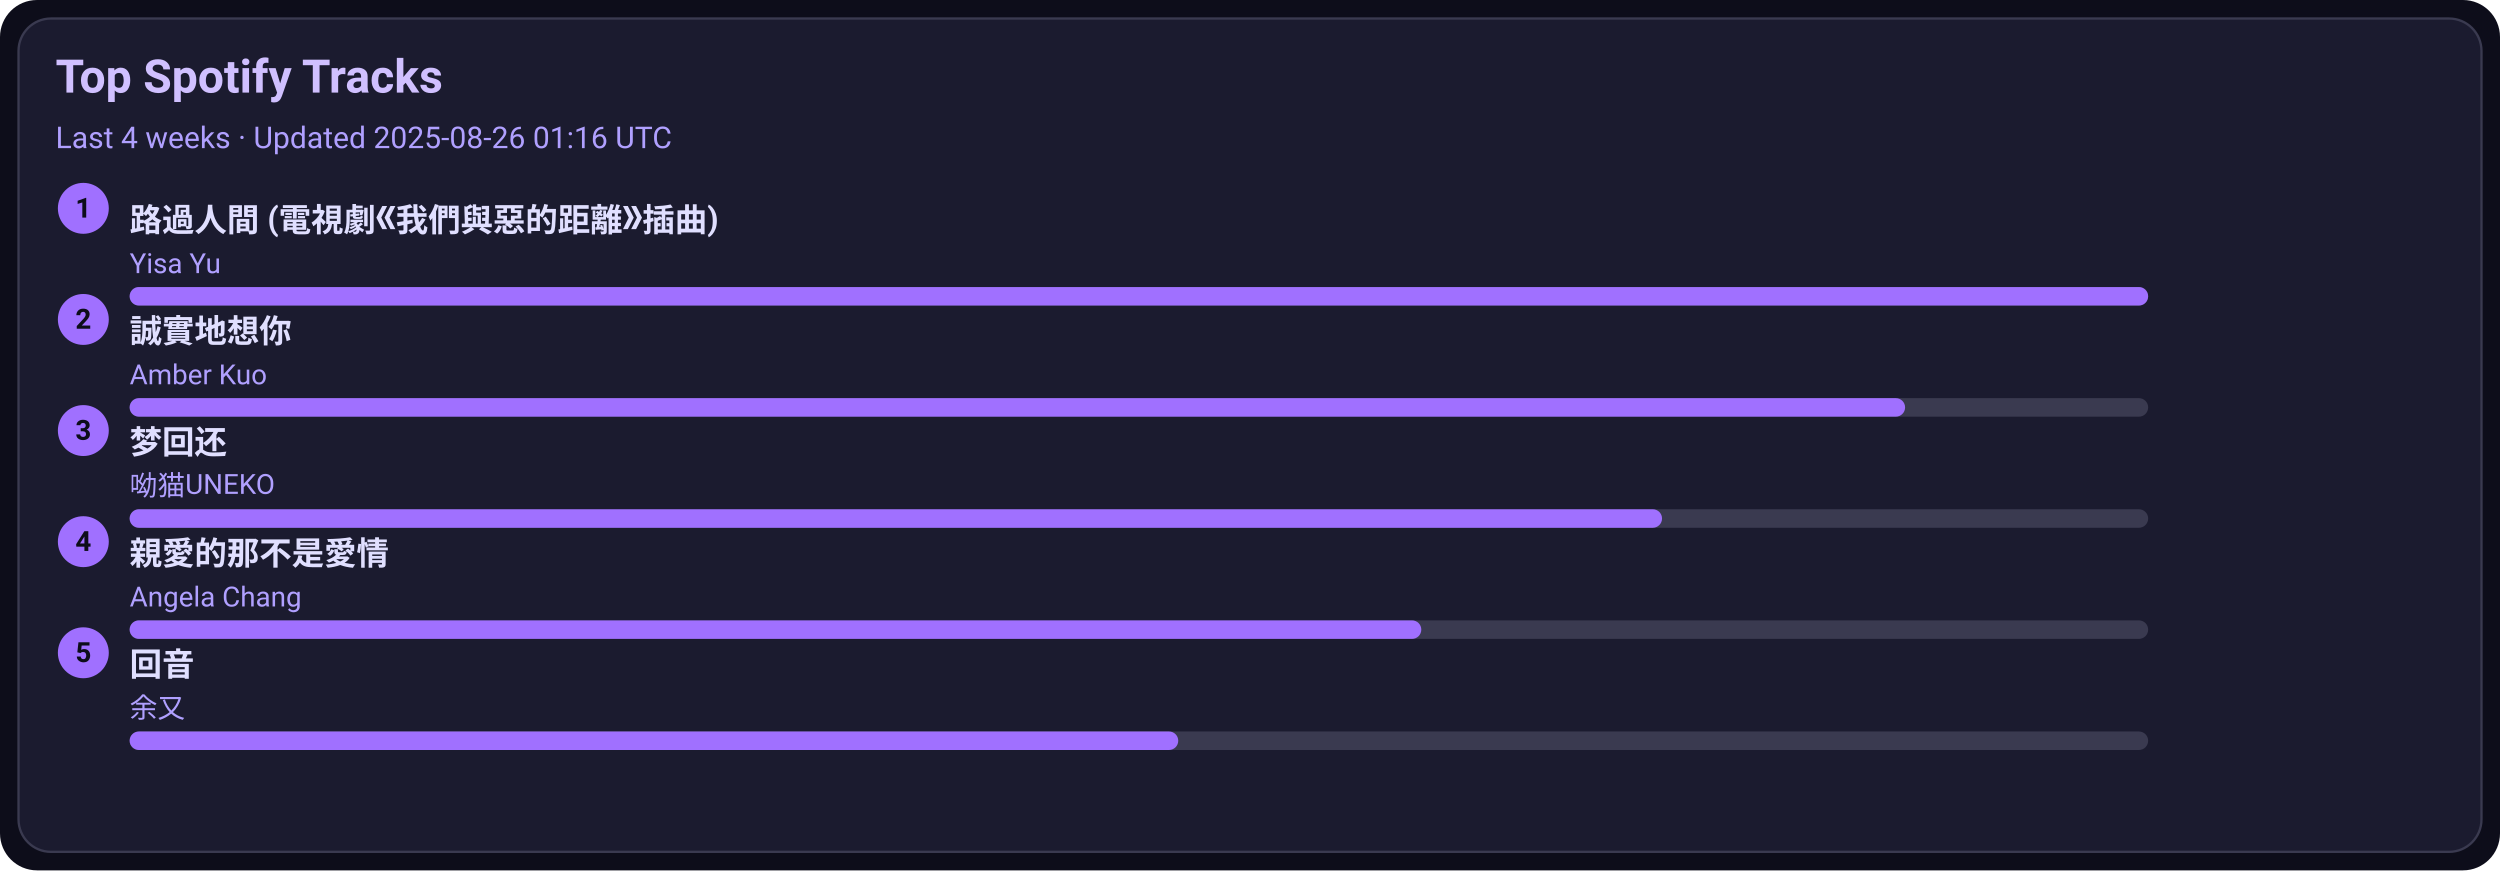
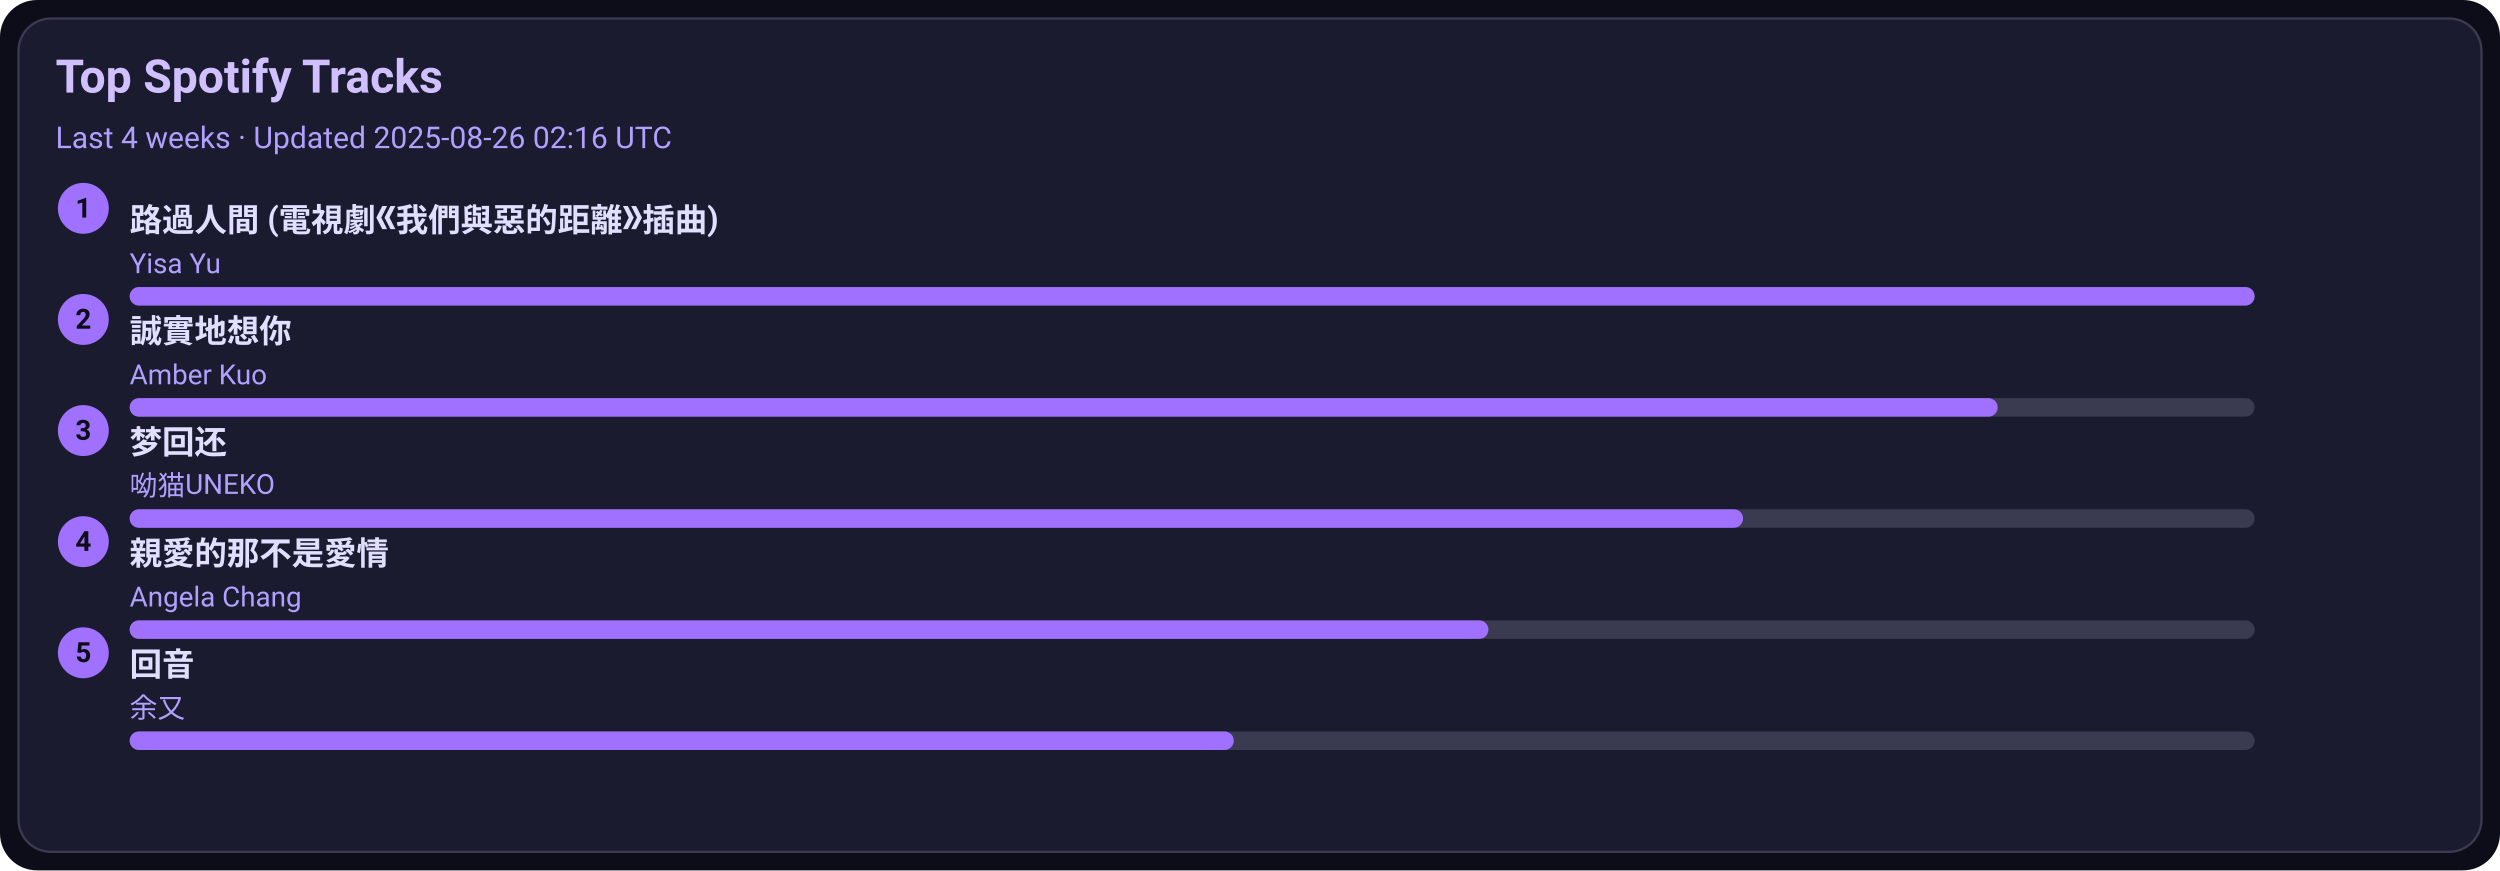
<svg xmlns="http://www.w3.org/2000/svg" width="1080" height="376" viewBox="0 0 1080 376">
  <style>text{font-family:-apple-system,BlinkMacSystemFont,Segoe UI,Roboto,Ubuntu,Helvetica Neue,Arial,Noto Sans,sans-serif}</style>
  <rect width="1080" height="376" rx="16" fill="#0d0d1a" />
  <rect x="8" y="8" width="1064" height="360" rx="14" fill="#1b1b2f" stroke="#3a3a50" />
  <text x="24" y="40" font-size="20" fill="#d0c0ff" font-weight="600">Top Spotify Tracks</text>
-   <text x="24" y="64" font-size="13" fill="#b0a0ff">Last 4 weeks · Updated 2025-08-26 01:16 UTC</text>
+   <text x="24" y="64" font-size="13" fill="#b0a0ff">Last 4 weeks · Updated 2025-08-26 02:16 UTC</text>
  <circle cx="36" cy="90" r="11" fill="#a070ff" />
  <text x="36" y="94" text-anchor="middle" font-size="12" fill="#0d0d1a" font-weight="700">1</text>
  <a href="https://open.spotify.com/track/1ZSleGniKMWNrWvK5cGALO" target="_blank" rel="noopener noreferrer">
    <text x="56" y="100" font-size="14" fill="#e0dfff" font-weight="600">路過人間 (電視劇《我們與惡的距離》插曲)</text>
  </a>
  <text x="56" y="118" font-size="12" fill="#b0a0ff">Yisa Yu</text>
-   <rect x="56" y="124" width="872" height="8" rx="4" fill="#3a3a50" />
-   <rect x="56" y="124" width="872" height="8" rx="4" fill="#a070ff" />
+   <rect x="56" y="124" width="918" height="8" rx="4" fill="#3a3a50" />
+   <rect x="56" y="124" width="918" height="8" rx="4" fill="#a070ff" />
  <circle cx="36" cy="138" r="11" fill="#a070ff" />
  <text x="36" y="142" text-anchor="middle" font-size="12" fill="#0d0d1a" font-weight="700">2</text>
  <a href="https://open.spotify.com/track/1SPZzj8QzOwZoAGKXMGLGJ" target="_blank" rel="noopener noreferrer">
    <text x="56" y="148" font-size="14" fill="#e0dfff" font-weight="600">誠實地想你</text>
  </a>
  <text x="56" y="166" font-size="12" fill="#b0a0ff">Amber Kuo</text>
-   <rect x="56" y="172" width="872" height="8" rx="4" fill="#3a3a50" />
-   <rect x="56" y="172" width="767" height="8" rx="4" fill="#a070ff" />
+   <rect x="56" y="172" width="918" height="8" rx="4" fill="#3a3a50" />
+   <rect x="56" y="172" width="807" height="8" rx="4" fill="#a070ff" />
  <circle cx="36" cy="186" r="11" fill="#a070ff" />
  <text x="36" y="190" text-anchor="middle" font-size="12" fill="#0d0d1a" font-weight="700">3</text>
  <a href="https://open.spotify.com/track/6jTK3YxlFysC8g0Ye9tbPK" target="_blank" rel="noopener noreferrer">
    <text x="56" y="196" font-size="14" fill="#e0dfff" font-weight="600">梦回还</text>
  </a>
  <text x="56" y="214" font-size="12" fill="#b0a0ff">呦猫UNEKO</text>
-   <rect x="56" y="220" width="872" height="8" rx="4" fill="#3a3a50" />
-   <rect x="56" y="220" width="662" height="8" rx="4" fill="#a070ff" />
+   <rect x="56" y="220" width="918" height="8" rx="4" fill="#3a3a50" />
+   <rect x="56" y="220" width="697" height="8" rx="4" fill="#a070ff" />
  <circle cx="36" cy="234" r="11" fill="#a070ff" />
  <text x="36" y="238" text-anchor="middle" font-size="12" fill="#0d0d1a" font-weight="700">4</text>
  <a href="https://open.spotify.com/track/1MAv2SJPGVVDHyFlhflmYR" target="_blank" rel="noopener noreferrer">
    <text x="56" y="244" font-size="14" fill="#e0dfff" font-weight="600">親愛的那不是愛情</text>
  </a>
  <text x="56" y="262" font-size="12" fill="#b0a0ff">Angela Chang</text>
-   <rect x="56" y="268" width="872" height="8" rx="4" fill="#3a3a50" />
-   <rect x="56" y="268" width="558" height="8" rx="4" fill="#a070ff" />
+   <rect x="56" y="268" width="918" height="8" rx="4" fill="#3a3a50" />
+   <rect x="56" y="268" width="587" height="8" rx="4" fill="#a070ff" />
  <circle cx="36" cy="282" r="11" fill="#a070ff" />
  <text x="36" y="286" text-anchor="middle" font-size="12" fill="#0d0d1a" font-weight="700">5</text>
  <a href="https://open.spotify.com/track/1K30lsrpvTR0ytSICU2Z3X" target="_blank" rel="noopener noreferrer">
    <text x="56" y="292" font-size="14" fill="#e0dfff" font-weight="600">回音</text>
  </a>
  <text x="56" y="310" font-size="12" fill="#b0a0ff">余又</text>
-   <rect x="56" y="316" width="872" height="8" rx="4" fill="#3a3a50" />
-   <rect x="56" y="316" width="453" height="8" rx="4" fill="#a070ff" />
+   <rect x="56" y="316" width="918" height="8" rx="4" fill="#3a3a50" />
+   <rect x="56" y="316" width="477" height="8" rx="4" fill="#a070ff" />
</svg>
